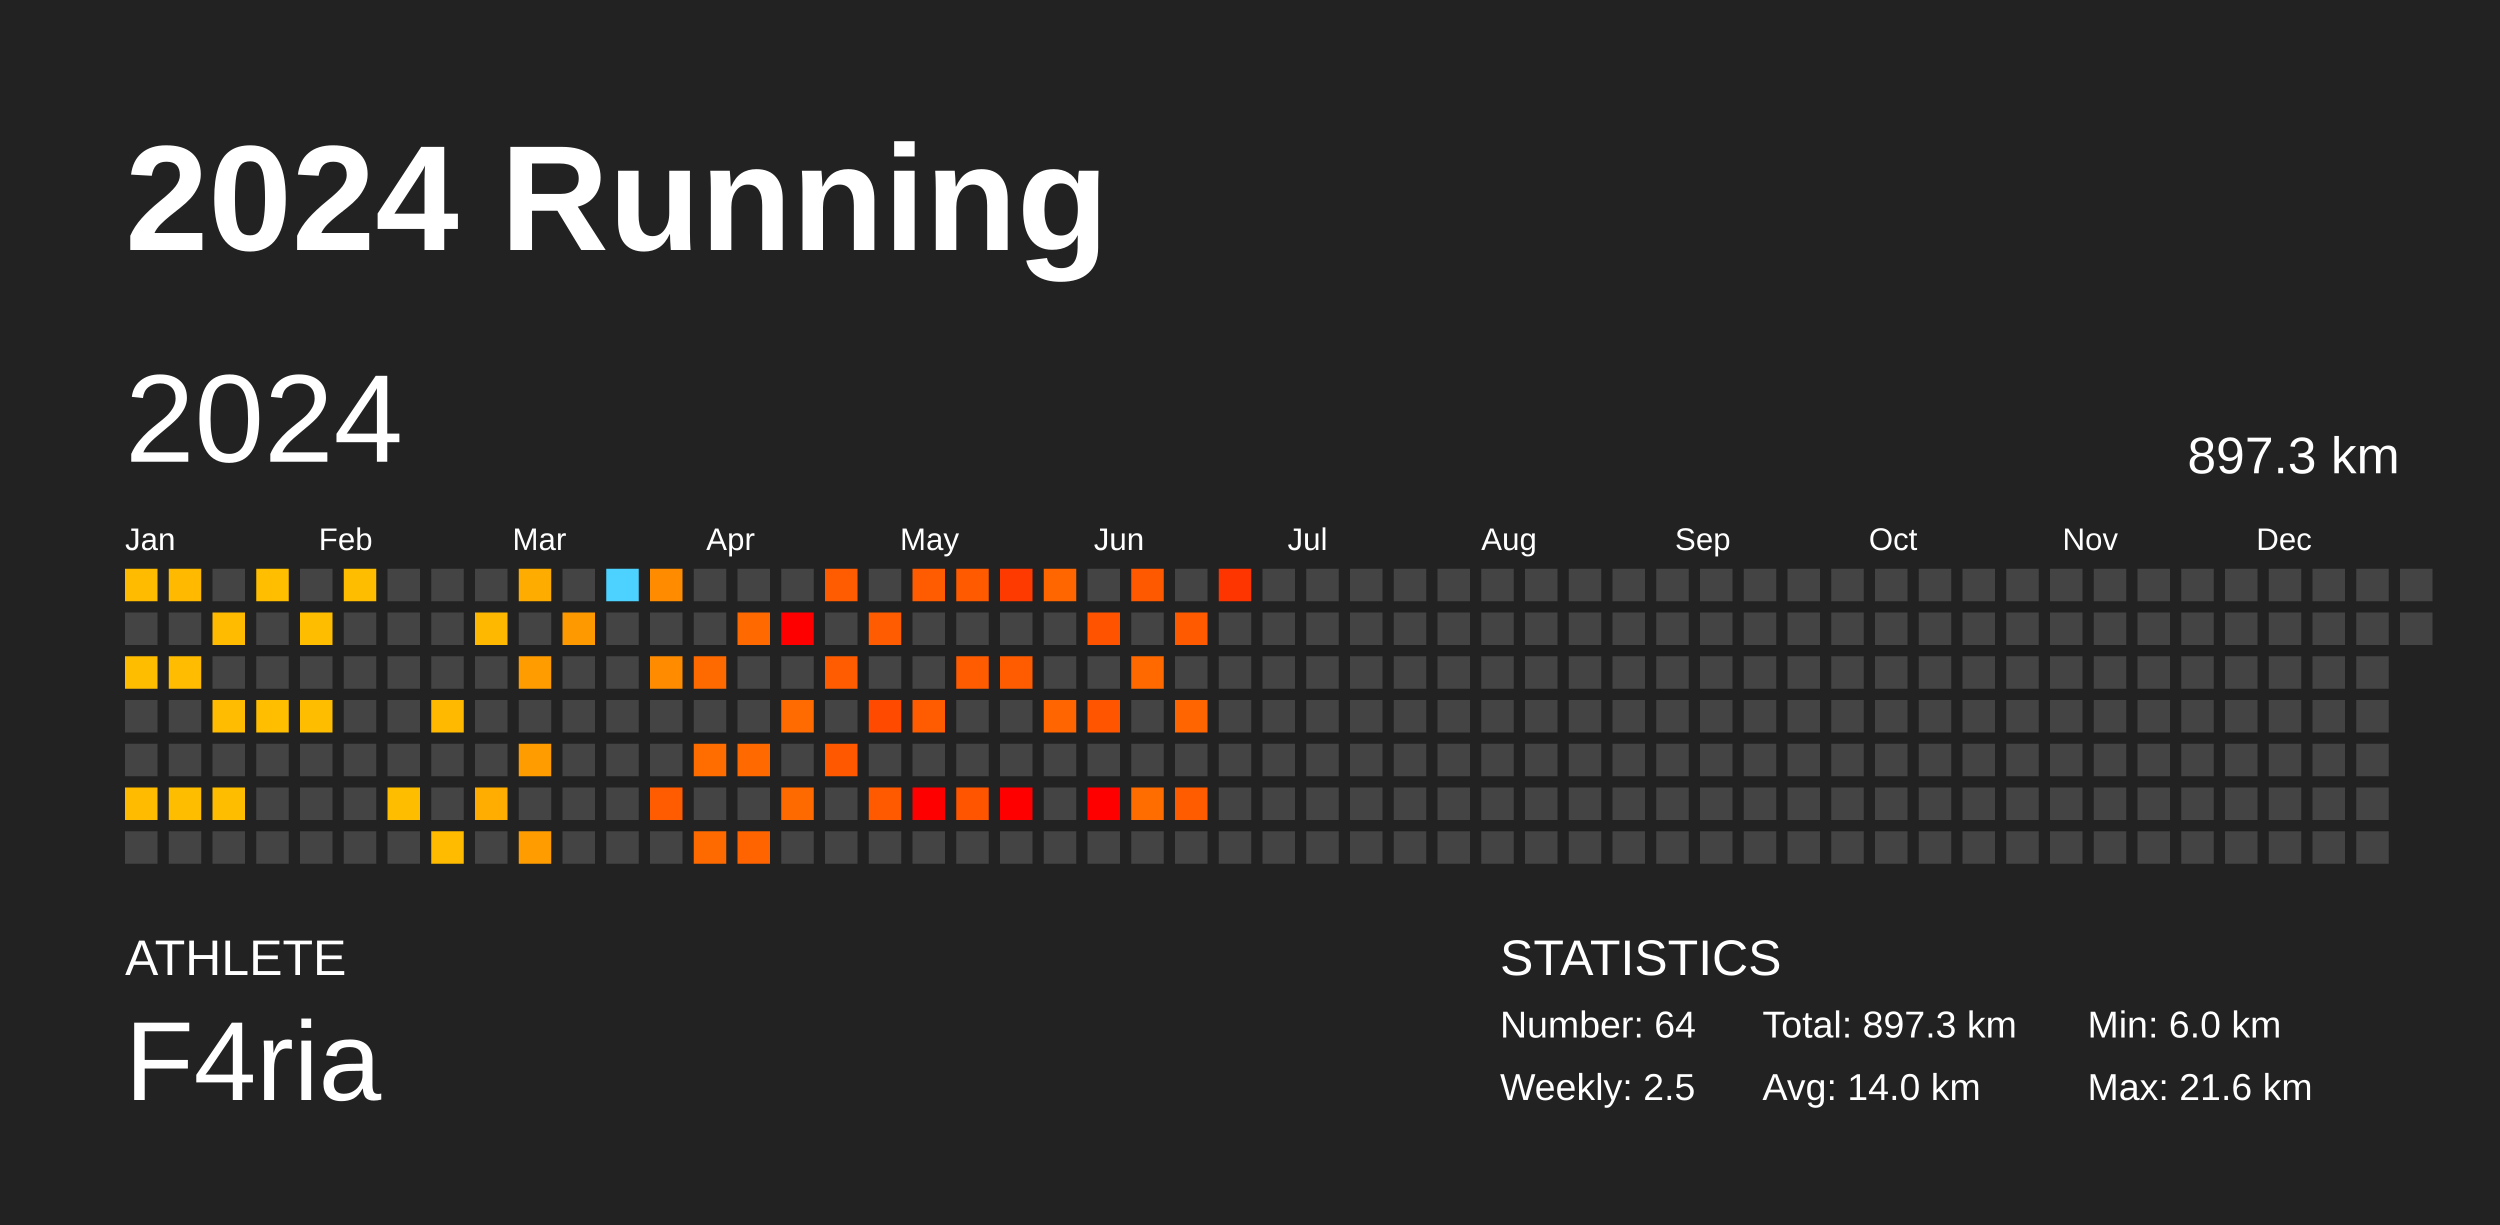
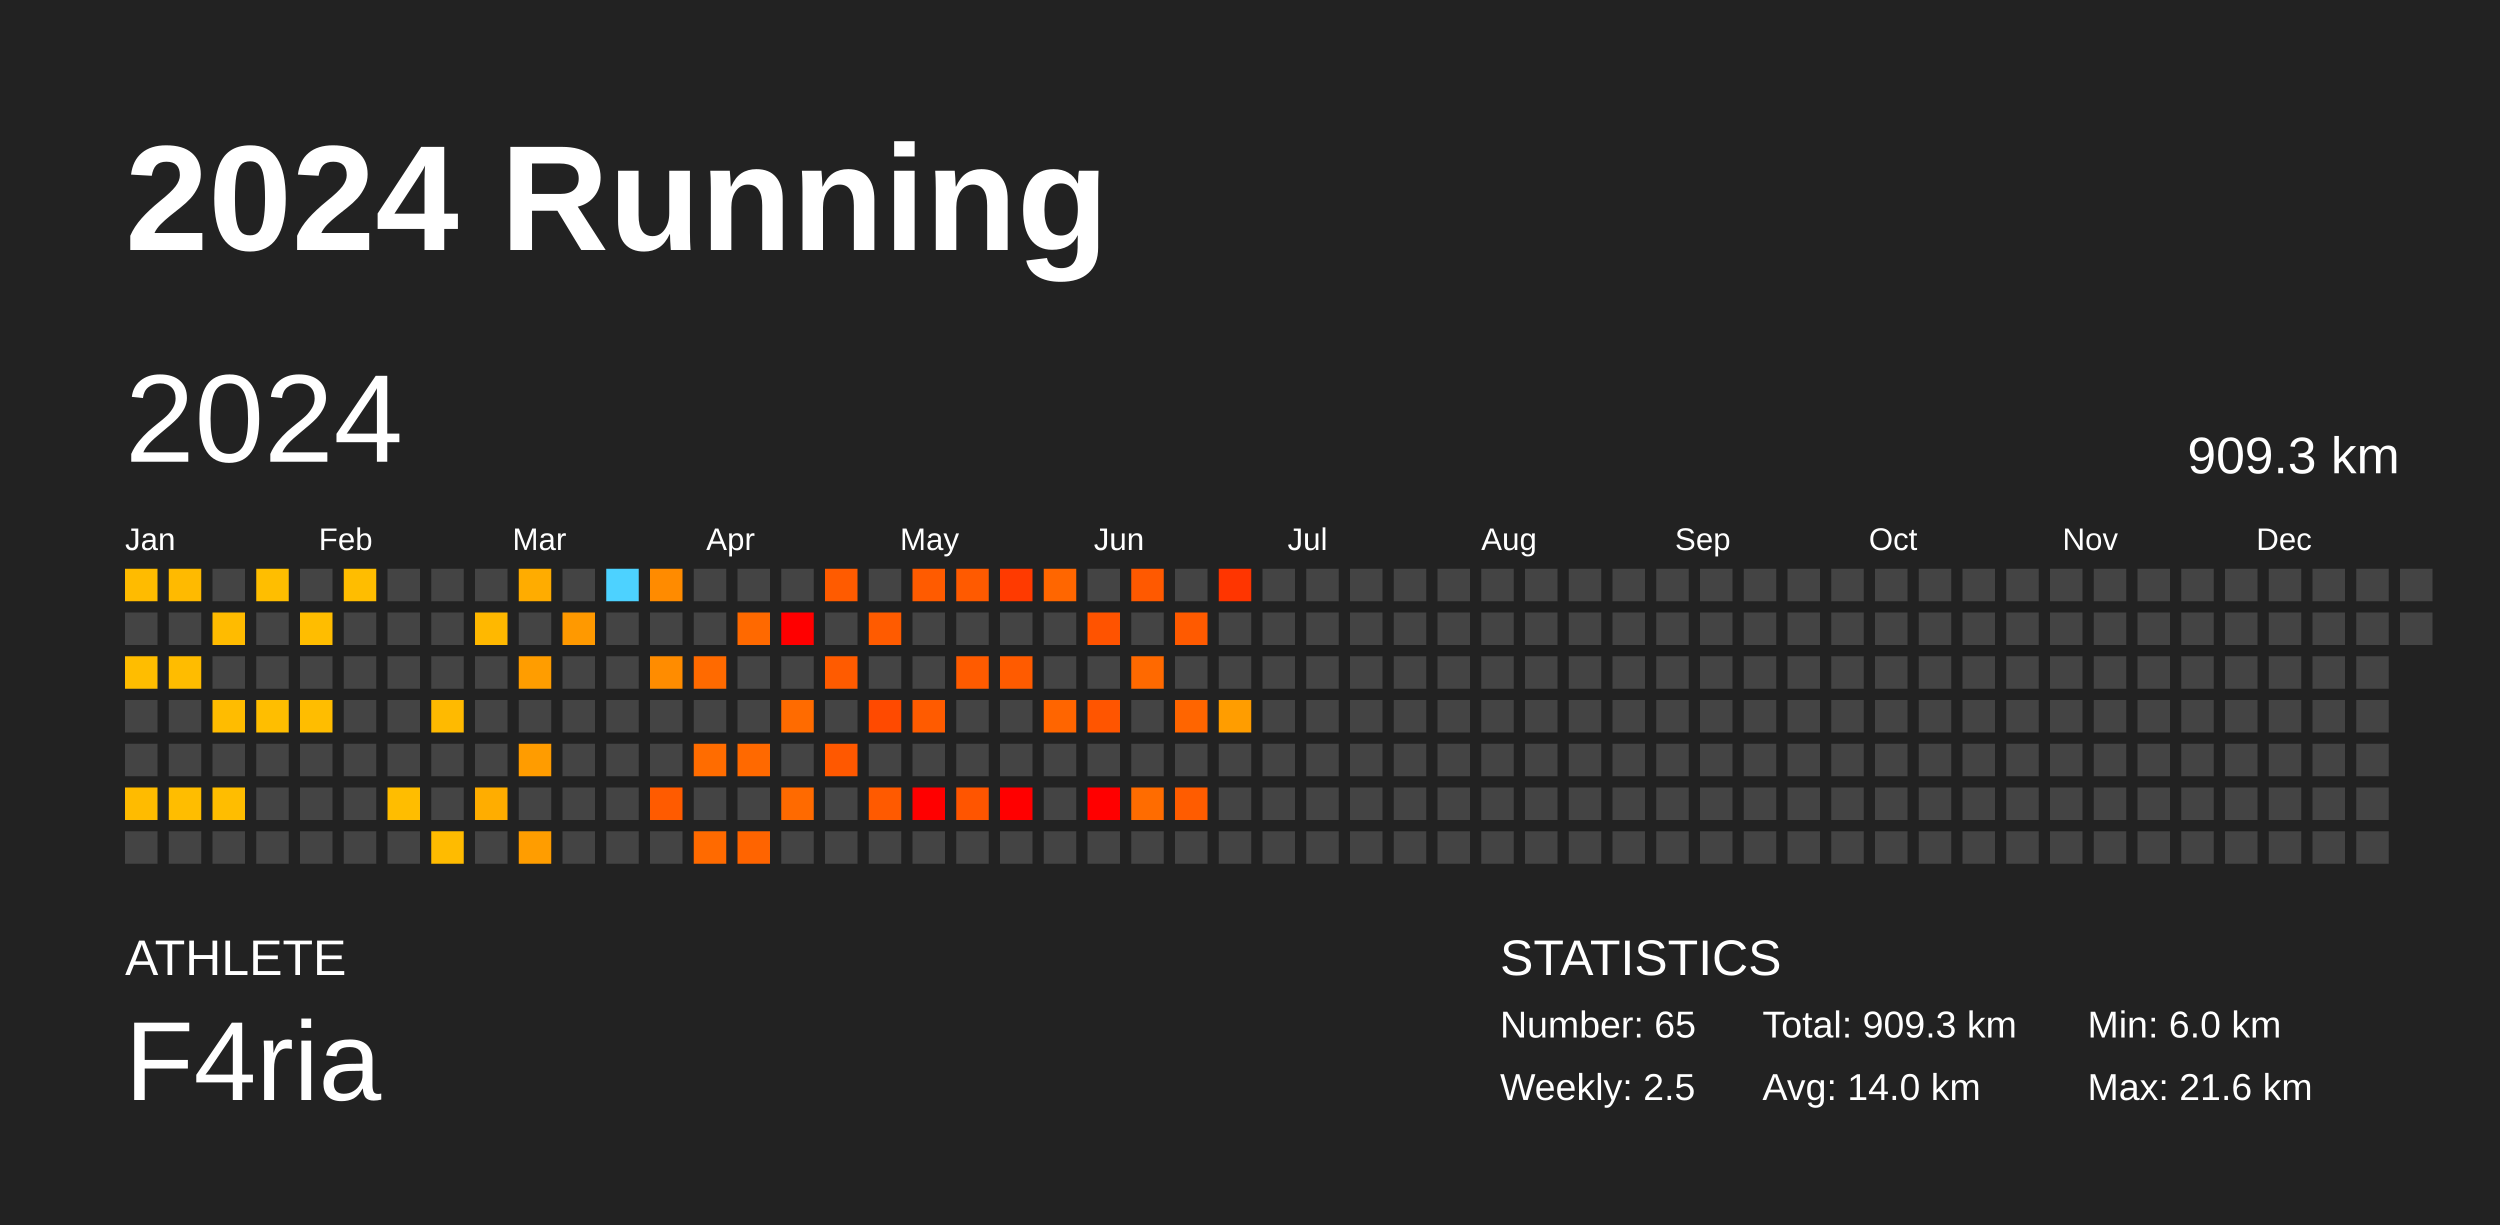
<svg xmlns="http://www.w3.org/2000/svg" baseProfile="full" height="98mm" version="1.1" viewBox="0,0,200,98" width="200mm">
  <defs />
  <rect fill="#222222" height="98" width="200" x="0" y="0" />
  <text fill="#FFFFFF" style="font-size:12px; font-family:Arial; font-weight:bold;" x="10" y="20">2024 Running</text>
  <text fill="#FFFFFF" style="font-size:4px; font-family:Arial" x="10" y="78">ATHLETE</text>
  <text fill="#FFFFFF" style="font-size:9px; font-family:Arial" x="10" y="88">F4ria</text>
  <text fill="#FFFFFF" style="font-size:4px; font-family:Arial" x="120" y="78">STATISTICS</text>
-   <text fill="#FFFFFF" style="font-size:3px; font-family:Arial" x="120" y="83">Number: 64</text>
+   <text fill="#FFFFFF" style="font-size:3px; font-family:Arial" x="120" y="83">Number: 65</text>
  <text fill="#FFFFFF" style="font-size:3px; font-family:Arial" x="120" y="88">Weekly: 2.5</text>
-   <text fill="#FFFFFF" style="font-size:3px; font-family:Arial" x="141" y="83">Total: 897.3 km</text>
+   <text fill="#FFFFFF" style="font-size:3px; font-family:Arial" x="141" y="83">Total: 909.3 km</text>
  <text fill="#FFFFFF" style="font-size:3px; font-family:Arial" x="141" y="88">Avg: 14.0 km</text>
  <text fill="#FFFFFF" style="font-size:3px; font-family:Arial" x="167" y="83">Min: 6.0 km</text>
  <text fill="#FFFFFF" style="font-size:3px; font-family:Arial" x="167" y="88">Max: 21.6 km</text>
  <text dominant-baseline="hanging" fill="#FFFFFF" style="font-size:10.0px; font-family:Arial;" x="10" y="30">2024</text>
-   <text dominant-baseline="hanging" fill="#FFFFFF" style="font-size:4.125px; font-family:Arial;" x="175" y="35">897.3 km</text>
+   <text dominant-baseline="hanging" fill="#FFFFFF" style="font-size:4.125px; font-family:Arial;" x="175" y="35">909.3 km</text>
  <text fill="#FFFFFF" style="font-size:2.5px; font-family:Arial" x="10.0" y="44">Jan</text>
  <text fill="#FFFFFF" style="font-size:2.5px; font-family:Arial" x="25.5" y="44">Feb</text>
  <text fill="#FFFFFF" style="font-size:2.5px; font-family:Arial" x="41.0" y="44">Mar</text>
  <text fill="#FFFFFF" style="font-size:2.5px; font-family:Arial" x="56.5" y="44">Apr</text>
  <text fill="#FFFFFF" style="font-size:2.5px; font-family:Arial" x="72.0" y="44">May</text>
  <text fill="#FFFFFF" style="font-size:2.5px; font-family:Arial" x="87.5" y="44">Jun</text>
  <text fill="#FFFFFF" style="font-size:2.5px; font-family:Arial" x="103.0" y="44">Jul</text>
  <text fill="#FFFFFF" style="font-size:2.5px; font-family:Arial" x="118.5" y="44">Aug</text>
  <text fill="#FFFFFF" style="font-size:2.5px; font-family:Arial" x="134.0" y="44">Sep</text>
  <text fill="#FFFFFF" style="font-size:2.5px; font-family:Arial" x="149.5" y="44">Oct</text>
  <text fill="#FFFFFF" style="font-size:2.5px; font-family:Arial" x="165.0" y="44">Nov</text>
  <text fill="#FFFFFF" style="font-size:2.5px; font-family:Arial" x="180.5" y="44">Dec</text>
  <rect fill="#ffbb00" height="2.6" width="2.6" x="10.0" y="45.5" />
  <rect fill="#444444" height="2.6" width="2.6" x="10.0" y="49.0" />
  <rect fill="#ffbd00" height="2.6" width="2.6" x="10.0" y="52.5" />
  <rect fill="#444444" height="2.6" width="2.6" x="10.0" y="56.0" />
  <rect fill="#444444" height="2.6" width="2.6" x="10.0" y="59.5" />
  <rect fill="#ffbb00" height="2.6" width="2.6" x="10.0" y="63.0" />
  <rect fill="#444444" height="2.6" width="2.6" x="10.0" y="66.5" />
  <rect fill="#ffba00" height="2.6" width="2.6" x="13.5" y="45.5" />
  <rect fill="#444444" height="2.6" width="2.6" x="13.5" y="49.0" />
  <rect fill="#ffbc00" height="2.6" width="2.6" x="13.5" y="52.5" />
  <rect fill="#444444" height="2.6" width="2.6" x="13.5" y="56.0" />
  <rect fill="#444444" height="2.6" width="2.6" x="13.5" y="59.5" />
  <rect fill="#ffbd00" height="2.6" width="2.6" x="13.5" y="63.0" />
  <rect fill="#444444" height="2.6" width="2.6" x="13.5" y="66.5" />
  <rect fill="#444444" height="2.6" width="2.6" x="17.0" y="45.5" />
  <rect fill="#ffbb00" height="2.6" width="2.6" x="17.0" y="49.0" />
  <rect fill="#444444" height="2.6" width="2.6" x="17.0" y="52.5" />
  <rect fill="#ffbc00" height="2.6" width="2.6" x="17.0" y="56.0" />
  <rect fill="#444444" height="2.6" width="2.6" x="17.0" y="59.5" />
  <rect fill="#ffbd00" height="2.6" width="2.6" x="17.0" y="63.0" />
  <rect fill="#444444" height="2.6" width="2.6" x="17.0" y="66.5" />
  <rect fill="#ffbe00" height="2.6" width="2.6" x="20.5" y="45.5" />
  <rect fill="#444444" height="2.6" width="2.6" x="20.5" y="49.0" />
  <rect fill="#444444" height="2.6" width="2.6" x="20.5" y="52.5" />
  <rect fill="#ffbe00" height="2.6" width="2.6" x="20.5" y="56.0" />
  <rect fill="#444444" height="2.6" width="2.6" x="20.5" y="59.5" />
  <rect fill="#444444" height="2.6" width="2.6" x="20.5" y="63.0" />
  <rect fill="#444444" height="2.6" width="2.6" x="20.5" y="66.5" />
  <rect fill="#444444" height="2.6" width="2.6" x="24.0" y="45.5" />
  <rect fill="#ffbd00" height="2.6" width="2.6" x="24.0" y="49.0" />
  <rect fill="#444444" height="2.6" width="2.6" x="24.0" y="52.5" />
  <rect fill="#ffbd00" height="2.6" width="2.6" x="24.0" y="56.0" />
  <rect fill="#444444" height="2.6" width="2.6" x="24.0" y="59.5" />
  <rect fill="#444444" height="2.6" width="2.6" x="24.0" y="63.0" />
  <rect fill="#444444" height="2.6" width="2.6" x="24.0" y="66.5" />
  <rect fill="#ffbd00" height="2.6" width="2.6" x="27.5" y="45.5" />
  <rect fill="#444444" height="2.6" width="2.6" x="27.5" y="49.0" />
  <rect fill="#444444" height="2.6" width="2.6" x="27.5" y="52.5" />
  <rect fill="#444444" height="2.6" width="2.6" x="27.5" y="56.0" />
  <rect fill="#444444" height="2.6" width="2.6" x="27.5" y="59.5" />
  <rect fill="#444444" height="2.6" width="2.6" x="27.5" y="63.0" />
  <rect fill="#444444" height="2.6" width="2.6" x="27.5" y="66.5" />
  <rect fill="#444444" height="2.6" width="2.6" x="31.0" y="45.5" />
  <rect fill="#444444" height="2.6" width="2.6" x="31.0" y="49.0" />
  <rect fill="#444444" height="2.6" width="2.6" x="31.0" y="52.5" />
  <rect fill="#444444" height="2.6" width="2.6" x="31.0" y="56.0" />
  <rect fill="#444444" height="2.6" width="2.6" x="31.0" y="59.5" />
  <rect fill="#ffbd00" height="2.6" width="2.6" x="31.0" y="63.0" />
  <rect fill="#444444" height="2.6" width="2.6" x="31.0" y="66.5" />
  <rect fill="#444444" height="2.6" width="2.6" x="34.5" y="45.5" />
  <rect fill="#444444" height="2.6" width="2.6" x="34.5" y="49.0" />
  <rect fill="#444444" height="2.6" width="2.6" x="34.5" y="52.5" />
  <rect fill="#ffba00" height="2.6" width="2.6" x="34.5" y="56.0" />
  <rect fill="#444444" height="2.6" width="2.6" x="34.5" y="59.5" />
  <rect fill="#444444" height="2.6" width="2.6" x="34.5" y="63.0" />
  <rect fill="#ffbb00" height="2.6" width="2.6" x="34.5" y="66.5" />
  <rect fill="#444444" height="2.6" width="2.6" x="38.0" y="45.5" />
  <rect fill="#ffb800" height="2.6" width="2.6" x="38.0" y="49.0" />
  <rect fill="#444444" height="2.6" width="2.6" x="38.0" y="52.5" />
  <rect fill="#444444" height="2.6" width="2.6" x="38.0" y="56.0" />
  <rect fill="#444444" height="2.6" width="2.6" x="38.0" y="59.5" />
  <rect fill="#ffad00" height="2.6" width="2.6" x="38.0" y="63.0" />
  <rect fill="#444444" height="2.6" width="2.6" x="38.0" y="66.5" />
  <rect fill="#ffac00" height="2.6" width="2.6" x="41.5" y="45.5" />
  <rect fill="#444444" height="2.6" width="2.6" x="41.5" y="49.0" />
  <rect fill="#ff9d00" height="2.6" width="2.6" x="41.5" y="52.5" />
  <rect fill="#444444" height="2.6" width="2.6" x="41.5" y="56.0" />
  <rect fill="#ff9c00" height="2.6" width="2.6" x="41.5" y="59.5" />
  <rect fill="#444444" height="2.6" width="2.6" x="41.5" y="63.0" />
  <rect fill="#ff9d00" height="2.6" width="2.6" x="41.5" y="66.5" />
  <rect fill="#444444" height="2.6" width="2.6" x="45.0" y="45.5" />
  <rect fill="#ff9900" height="2.6" width="2.6" x="45.0" y="49.0" />
  <rect fill="#444444" height="2.6" width="2.6" x="45.0" y="52.5" />
  <rect fill="#444444" height="2.6" width="2.6" x="45.0" y="56.0" />
  <rect fill="#444444" height="2.6" width="2.6" x="45.0" y="59.5" />
  <rect fill="#444444" height="2.6" width="2.6" x="45.0" y="63.0" />
  <rect fill="#444444" height="2.6" width="2.6" x="45.0" y="66.5" />
  <rect fill="#4dd2ff" height="2.6" width="2.6" x="48.5" y="45.5" />
  <rect fill="#444444" height="2.6" width="2.6" x="48.5" y="49.0" />
  <rect fill="#444444" height="2.6" width="2.6" x="48.5" y="52.5" />
  <rect fill="#444444" height="2.6" width="2.6" x="48.5" y="56.0" />
  <rect fill="#444444" height="2.6" width="2.6" x="48.5" y="59.5" />
  <rect fill="#444444" height="2.6" width="2.6" x="48.5" y="63.0" />
  <rect fill="#444444" height="2.6" width="2.6" x="48.5" y="66.5" />
  <rect fill="#ff8b00" height="2.6" width="2.6" x="52.0" y="45.5" />
  <rect fill="#444444" height="2.6" width="2.6" x="52.0" y="49.0" />
  <rect fill="#ff8c00" height="2.6" width="2.6" x="52.0" y="52.5" />
  <rect fill="#444444" height="2.6" width="2.6" x="52.0" y="56.0" />
  <rect fill="#444444" height="2.6" width="2.6" x="52.0" y="59.5" />
  <rect fill="#ff5b00" height="2.6" width="2.6" x="52.0" y="63.0" />
  <rect fill="#444444" height="2.6" width="2.6" x="52.0" y="66.5" />
  <rect fill="#444444" height="2.6" width="2.6" x="55.5" y="45.5" />
  <rect fill="#444444" height="2.6" width="2.6" x="55.5" y="49.0" />
  <rect fill="#ff6a00" height="2.6" width="2.6" x="55.5" y="52.5" />
  <rect fill="#444444" height="2.6" width="2.6" x="55.5" y="56.0" />
  <rect fill="#ff6c00" height="2.6" width="2.6" x="55.5" y="59.5" />
  <rect fill="#444444" height="2.6" width="2.6" x="55.5" y="63.0" />
  <rect fill="#ff6a00" height="2.6" width="2.6" x="55.5" y="66.5" />
  <rect fill="#444444" height="2.6" width="2.6" x="59.0" y="45.5" />
  <rect fill="#ff6900" height="2.6" width="2.6" x="59.0" y="49.0" />
  <rect fill="#444444" height="2.6" width="2.6" x="59.0" y="52.5" />
  <rect fill="#444444" height="2.6" width="2.6" x="59.0" y="56.0" />
  <rect fill="#ff6900" height="2.6" width="2.6" x="59.0" y="59.5" />
  <rect fill="#444444" height="2.6" width="2.6" x="59.0" y="63.0" />
  <rect fill="#ff6400" height="2.6" width="2.6" x="59.0" y="66.5" />
  <rect fill="#444444" height="2.6" width="2.6" x="62.5" y="45.5" />
  <rect fill="red" height="2.6" width="2.6" x="62.5" y="49.0" />
  <rect fill="#444444" height="2.6" width="2.6" x="62.5" y="52.5" />
  <rect fill="#ff6b00" height="2.6" width="2.6" x="62.5" y="56.0" />
  <rect fill="#444444" height="2.6" width="2.6" x="62.5" y="59.5" />
  <rect fill="#ff6a00" height="2.6" width="2.6" x="62.5" y="63.0" />
  <rect fill="#444444" height="2.6" width="2.6" x="62.5" y="66.5" />
  <rect fill="#ff5b00" height="2.6" width="2.6" x="66.0" y="45.5" />
  <rect fill="#444444" height="2.6" width="2.6" x="66.0" y="49.0" />
  <rect fill="#ff5b00" height="2.6" width="2.6" x="66.0" y="52.5" />
  <rect fill="#444444" height="2.6" width="2.6" x="66.0" y="56.0" />
  <rect fill="#ff5800" height="2.6" width="2.6" x="66.0" y="59.5" />
  <rect fill="#444444" height="2.6" width="2.6" x="66.0" y="63.0" />
  <rect fill="#444444" height="2.6" width="2.6" x="66.0" y="66.5" />
  <rect fill="#444444" height="2.6" width="2.6" x="69.5" y="45.5" />
  <rect fill="#ff5b00" height="2.6" width="2.6" x="69.5" y="49.0" />
  <rect fill="#444444" height="2.6" width="2.6" x="69.5" y="52.5" />
  <rect fill="#ff4a00" height="2.6" width="2.6" x="69.5" y="56.0" />
  <rect fill="#444444" height="2.6" width="2.6" x="69.5" y="59.5" />
  <rect fill="#ff5a00" height="2.6" width="2.6" x="69.5" y="63.0" />
  <rect fill="#444444" height="2.6" width="2.6" x="69.5" y="66.5" />
  <rect fill="#ff5b00" height="2.6" width="2.6" x="73.0" y="45.5" />
  <rect fill="#444444" height="2.6" width="2.6" x="73.0" y="49.0" />
  <rect fill="#444444" height="2.6" width="2.6" x="73.0" y="52.5" />
  <rect fill="#ff5b00" height="2.6" width="2.6" x="73.0" y="56.0" />
  <rect fill="#444444" height="2.6" width="2.6" x="73.0" y="59.5" />
  <rect fill="red" height="2.6" width="2.6" x="73.0" y="63.0" />
  <rect fill="#444444" height="2.6" width="2.6" x="73.0" y="66.5" />
  <rect fill="#ff5a00" height="2.6" width="2.6" x="76.5" y="45.5" />
  <rect fill="#444444" height="2.6" width="2.6" x="76.5" y="49.0" />
  <rect fill="#ff5b00" height="2.6" width="2.6" x="76.5" y="52.5" />
  <rect fill="#444444" height="2.6" width="2.6" x="76.5" y="56.0" />
  <rect fill="#444444" height="2.6" width="2.6" x="76.5" y="59.5" />
  <rect fill="#ff5500" height="2.6" width="2.6" x="76.5" y="63.0" />
  <rect fill="#444444" height="2.6" width="2.6" x="76.5" y="66.5" />
  <rect fill="#ff3a00" height="2.6" width="2.6" x="80.0" y="45.5" />
  <rect fill="#444444" height="2.6" width="2.6" x="80.0" y="49.0" />
  <rect fill="#ff5b00" height="2.6" width="2.6" x="80.0" y="52.5" />
  <rect fill="#444444" height="2.6" width="2.6" x="80.0" y="56.0" />
  <rect fill="#444444" height="2.6" width="2.6" x="80.0" y="59.5" />
  <rect fill="red" height="2.6" width="2.6" x="80.0" y="63.0" />
  <rect fill="#444444" height="2.6" width="2.6" x="80.0" y="66.5" />
  <rect fill="#ff6600" height="2.6" width="2.6" x="83.5" y="45.5" />
  <rect fill="#444444" height="2.6" width="2.6" x="83.5" y="49.0" />
  <rect fill="#444444" height="2.6" width="2.6" x="83.5" y="52.5" />
  <rect fill="#ff6500" height="2.6" width="2.6" x="83.5" y="56.0" />
  <rect fill="#444444" height="2.6" width="2.6" x="83.5" y="59.5" />
  <rect fill="#444444" height="2.6" width="2.6" x="83.5" y="63.0" />
  <rect fill="#444444" height="2.6" width="2.6" x="83.5" y="66.5" />
  <rect fill="#444444" height="2.6" width="2.6" x="87.0" y="45.5" />
  <rect fill="#ff5300" height="2.6" width="2.6" x="87.0" y="49.0" />
  <rect fill="#444444" height="2.6" width="2.6" x="87.0" y="52.5" />
  <rect fill="#ff5500" height="2.6" width="2.6" x="87.0" y="56.0" />
  <rect fill="#444444" height="2.6" width="2.6" x="87.0" y="59.5" />
  <rect fill="red" height="2.6" width="2.6" x="87.0" y="63.0" />
  <rect fill="#444444" height="2.6" width="2.6" x="87.0" y="66.5" />
  <rect fill="#ff5900" height="2.6" width="2.6" x="90.5" y="45.5" />
  <rect fill="#444444" height="2.6" width="2.6" x="90.5" y="49.0" />
  <rect fill="#ff6900" height="2.6" width="2.6" x="90.5" y="52.5" />
  <rect fill="#444444" height="2.6" width="2.6" x="90.5" y="56.0" />
  <rect fill="#444444" height="2.6" width="2.6" x="90.5" y="59.5" />
  <rect fill="#ff6c00" height="2.6" width="2.6" x="90.5" y="63.0" />
  <rect fill="#444444" height="2.6" width="2.6" x="90.5" y="66.5" />
  <rect fill="#444444" height="2.6" width="2.6" x="94.0" y="45.5" />
  <rect fill="#ff5a00" height="2.6" width="2.6" x="94.0" y="49.0" />
  <rect fill="#444444" height="2.6" width="2.6" x="94.0" y="52.5" />
  <rect fill="#ff6500" height="2.6" width="2.6" x="94.0" y="56.0" />
  <rect fill="#444444" height="2.6" width="2.6" x="94.0" y="59.5" />
  <rect fill="#ff5c00" height="2.6" width="2.6" x="94.0" y="63.0" />
  <rect fill="#444444" height="2.6" width="2.6" x="94.0" y="66.5" />
  <rect fill="#ff3500" height="2.6" width="2.6" x="97.5" y="45.5" />
  <rect fill="#444444" height="2.6" width="2.6" x="97.5" y="49.0" />
  <rect fill="#444444" height="2.6" width="2.6" x="97.5" y="52.5" />
-   <rect fill="#444444" height="2.6" width="2.6" x="97.5" y="56.0" />
+   <rect fill="#ff9d00" height="2.6" width="2.6" x="97.5" y="56.0" />
  <rect fill="#444444" height="2.6" width="2.6" x="97.5" y="59.5" />
  <rect fill="#444444" height="2.6" width="2.6" x="97.5" y="63.0" />
  <rect fill="#444444" height="2.6" width="2.6" x="97.5" y="66.5" />
  <rect fill="#444444" height="2.6" width="2.6" x="101.0" y="45.5" />
  <rect fill="#444444" height="2.6" width="2.6" x="101.0" y="49.0" />
  <rect fill="#444444" height="2.6" width="2.6" x="101.0" y="52.5" />
  <rect fill="#444444" height="2.6" width="2.6" x="101.0" y="56.0" />
  <rect fill="#444444" height="2.6" width="2.6" x="101.0" y="59.5" />
  <rect fill="#444444" height="2.6" width="2.6" x="101.0" y="63.0" />
  <rect fill="#444444" height="2.6" width="2.6" x="101.0" y="66.5" />
  <rect fill="#444444" height="2.6" width="2.6" x="104.5" y="45.5" />
  <rect fill="#444444" height="2.6" width="2.6" x="104.5" y="49.0" />
  <rect fill="#444444" height="2.6" width="2.6" x="104.5" y="52.5" />
  <rect fill="#444444" height="2.6" width="2.6" x="104.5" y="56.0" />
  <rect fill="#444444" height="2.6" width="2.6" x="104.5" y="59.5" />
  <rect fill="#444444" height="2.6" width="2.6" x="104.5" y="63.0" />
  <rect fill="#444444" height="2.6" width="2.6" x="104.5" y="66.5" />
  <rect fill="#444444" height="2.6" width="2.6" x="108.0" y="45.5" />
  <rect fill="#444444" height="2.6" width="2.6" x="108.0" y="49.0" />
  <rect fill="#444444" height="2.6" width="2.6" x="108.0" y="52.5" />
  <rect fill="#444444" height="2.6" width="2.6" x="108.0" y="56.0" />
  <rect fill="#444444" height="2.6" width="2.6" x="108.0" y="59.5" />
  <rect fill="#444444" height="2.6" width="2.6" x="108.0" y="63.0" />
  <rect fill="#444444" height="2.6" width="2.6" x="108.0" y="66.5" />
  <rect fill="#444444" height="2.6" width="2.6" x="111.5" y="45.5" />
  <rect fill="#444444" height="2.6" width="2.6" x="111.5" y="49.0" />
  <rect fill="#444444" height="2.6" width="2.6" x="111.5" y="52.5" />
  <rect fill="#444444" height="2.6" width="2.6" x="111.5" y="56.0" />
  <rect fill="#444444" height="2.6" width="2.6" x="111.5" y="59.5" />
  <rect fill="#444444" height="2.6" width="2.6" x="111.5" y="63.0" />
  <rect fill="#444444" height="2.6" width="2.6" x="111.5" y="66.5" />
  <rect fill="#444444" height="2.6" width="2.6" x="115.0" y="45.5" />
  <rect fill="#444444" height="2.6" width="2.6" x="115.0" y="49.0" />
  <rect fill="#444444" height="2.6" width="2.6" x="115.0" y="52.5" />
  <rect fill="#444444" height="2.6" width="2.6" x="115.0" y="56.0" />
  <rect fill="#444444" height="2.6" width="2.6" x="115.0" y="59.5" />
  <rect fill="#444444" height="2.6" width="2.6" x="115.0" y="63.0" />
  <rect fill="#444444" height="2.6" width="2.6" x="115.0" y="66.5" />
  <rect fill="#444444" height="2.6" width="2.6" x="118.5" y="45.5" />
  <rect fill="#444444" height="2.6" width="2.6" x="118.5" y="49.0" />
  <rect fill="#444444" height="2.6" width="2.6" x="118.5" y="52.5" />
  <rect fill="#444444" height="2.6" width="2.6" x="118.5" y="56.0" />
  <rect fill="#444444" height="2.6" width="2.6" x="118.5" y="59.5" />
  <rect fill="#444444" height="2.6" width="2.6" x="118.5" y="63.0" />
  <rect fill="#444444" height="2.6" width="2.6" x="118.5" y="66.5" />
  <rect fill="#444444" height="2.6" width="2.6" x="122.0" y="45.5" />
  <rect fill="#444444" height="2.6" width="2.6" x="122.0" y="49.0" />
  <rect fill="#444444" height="2.6" width="2.6" x="122.0" y="52.5" />
  <rect fill="#444444" height="2.6" width="2.6" x="122.0" y="56.0" />
  <rect fill="#444444" height="2.6" width="2.6" x="122.0" y="59.5" />
  <rect fill="#444444" height="2.6" width="2.6" x="122.0" y="63.0" />
  <rect fill="#444444" height="2.6" width="2.6" x="122.0" y="66.5" />
  <rect fill="#444444" height="2.6" width="2.6" x="125.5" y="45.5" />
  <rect fill="#444444" height="2.6" width="2.6" x="125.5" y="49.0" />
  <rect fill="#444444" height="2.6" width="2.6" x="125.5" y="52.5" />
  <rect fill="#444444" height="2.6" width="2.6" x="125.5" y="56.0" />
  <rect fill="#444444" height="2.6" width="2.6" x="125.5" y="59.5" />
  <rect fill="#444444" height="2.6" width="2.6" x="125.5" y="63.0" />
  <rect fill="#444444" height="2.6" width="2.6" x="125.5" y="66.5" />
  <rect fill="#444444" height="2.6" width="2.6" x="129.0" y="45.5" />
  <rect fill="#444444" height="2.6" width="2.6" x="129.0" y="49.0" />
  <rect fill="#444444" height="2.6" width="2.6" x="129.0" y="52.5" />
  <rect fill="#444444" height="2.6" width="2.6" x="129.0" y="56.0" />
  <rect fill="#444444" height="2.6" width="2.6" x="129.0" y="59.5" />
  <rect fill="#444444" height="2.6" width="2.6" x="129.0" y="63.0" />
  <rect fill="#444444" height="2.6" width="2.6" x="129.0" y="66.5" />
  <rect fill="#444444" height="2.6" width="2.6" x="132.5" y="45.5" />
  <rect fill="#444444" height="2.6" width="2.6" x="132.5" y="49.0" />
  <rect fill="#444444" height="2.6" width="2.6" x="132.5" y="52.5" />
  <rect fill="#444444" height="2.6" width="2.6" x="132.5" y="56.0" />
  <rect fill="#444444" height="2.6" width="2.6" x="132.5" y="59.5" />
  <rect fill="#444444" height="2.6" width="2.6" x="132.5" y="63.0" />
  <rect fill="#444444" height="2.6" width="2.6" x="132.5" y="66.5" />
  <rect fill="#444444" height="2.6" width="2.6" x="136.0" y="45.5" />
  <rect fill="#444444" height="2.6" width="2.6" x="136.0" y="49.0" />
  <rect fill="#444444" height="2.6" width="2.6" x="136.0" y="52.5" />
  <rect fill="#444444" height="2.6" width="2.6" x="136.0" y="56.0" />
  <rect fill="#444444" height="2.6" width="2.6" x="136.0" y="59.5" />
  <rect fill="#444444" height="2.6" width="2.6" x="136.0" y="63.0" />
  <rect fill="#444444" height="2.6" width="2.6" x="136.0" y="66.5" />
  <rect fill="#444444" height="2.6" width="2.6" x="139.5" y="45.5" />
  <rect fill="#444444" height="2.6" width="2.6" x="139.5" y="49.0" />
  <rect fill="#444444" height="2.6" width="2.6" x="139.5" y="52.5" />
  <rect fill="#444444" height="2.6" width="2.6" x="139.5" y="56.0" />
  <rect fill="#444444" height="2.6" width="2.6" x="139.5" y="59.5" />
  <rect fill="#444444" height="2.6" width="2.6" x="139.5" y="63.0" />
  <rect fill="#444444" height="2.6" width="2.6" x="139.5" y="66.5" />
  <rect fill="#444444" height="2.6" width="2.6" x="143.0" y="45.5" />
  <rect fill="#444444" height="2.6" width="2.6" x="143.0" y="49.0" />
  <rect fill="#444444" height="2.6" width="2.6" x="143.0" y="52.5" />
  <rect fill="#444444" height="2.6" width="2.6" x="143.0" y="56.0" />
  <rect fill="#444444" height="2.6" width="2.6" x="143.0" y="59.5" />
  <rect fill="#444444" height="2.6" width="2.6" x="143.0" y="63.0" />
  <rect fill="#444444" height="2.6" width="2.6" x="143.0" y="66.5" />
  <rect fill="#444444" height="2.6" width="2.6" x="146.5" y="45.5" />
  <rect fill="#444444" height="2.6" width="2.6" x="146.5" y="49.0" />
  <rect fill="#444444" height="2.6" width="2.6" x="146.5" y="52.5" />
  <rect fill="#444444" height="2.6" width="2.6" x="146.5" y="56.0" />
  <rect fill="#444444" height="2.6" width="2.6" x="146.5" y="59.5" />
  <rect fill="#444444" height="2.6" width="2.6" x="146.5" y="63.0" />
  <rect fill="#444444" height="2.6" width="2.6" x="146.5" y="66.5" />
  <rect fill="#444444" height="2.6" width="2.6" x="150.0" y="45.5" />
  <rect fill="#444444" height="2.6" width="2.6" x="150.0" y="49.0" />
  <rect fill="#444444" height="2.6" width="2.6" x="150.0" y="52.5" />
  <rect fill="#444444" height="2.6" width="2.6" x="150.0" y="56.0" />
  <rect fill="#444444" height="2.6" width="2.6" x="150.0" y="59.5" />
  <rect fill="#444444" height="2.6" width="2.6" x="150.0" y="63.0" />
  <rect fill="#444444" height="2.6" width="2.6" x="150.0" y="66.5" />
  <rect fill="#444444" height="2.6" width="2.6" x="153.5" y="45.5" />
  <rect fill="#444444" height="2.6" width="2.6" x="153.5" y="49.0" />
  <rect fill="#444444" height="2.6" width="2.6" x="153.5" y="52.5" />
  <rect fill="#444444" height="2.6" width="2.6" x="153.5" y="56.0" />
  <rect fill="#444444" height="2.6" width="2.6" x="153.5" y="59.5" />
  <rect fill="#444444" height="2.6" width="2.6" x="153.5" y="63.0" />
  <rect fill="#444444" height="2.6" width="2.6" x="153.5" y="66.5" />
  <rect fill="#444444" height="2.6" width="2.6" x="157.0" y="45.5" />
  <rect fill="#444444" height="2.6" width="2.6" x="157.0" y="49.0" />
  <rect fill="#444444" height="2.6" width="2.6" x="157.0" y="52.5" />
  <rect fill="#444444" height="2.6" width="2.6" x="157.0" y="56.0" />
  <rect fill="#444444" height="2.6" width="2.6" x="157.0" y="59.5" />
  <rect fill="#444444" height="2.6" width="2.6" x="157.0" y="63.0" />
  <rect fill="#444444" height="2.6" width="2.6" x="157.0" y="66.5" />
  <rect fill="#444444" height="2.6" width="2.6" x="160.5" y="45.5" />
  <rect fill="#444444" height="2.6" width="2.6" x="160.5" y="49.0" />
  <rect fill="#444444" height="2.6" width="2.6" x="160.5" y="52.5" />
  <rect fill="#444444" height="2.6" width="2.6" x="160.5" y="56.0" />
  <rect fill="#444444" height="2.6" width="2.6" x="160.5" y="59.5" />
  <rect fill="#444444" height="2.6" width="2.6" x="160.5" y="63.0" />
  <rect fill="#444444" height="2.6" width="2.6" x="160.5" y="66.5" />
  <rect fill="#444444" height="2.6" width="2.6" x="164.0" y="45.5" />
  <rect fill="#444444" height="2.6" width="2.6" x="164.0" y="49.0" />
  <rect fill="#444444" height="2.6" width="2.6" x="164.0" y="52.5" />
  <rect fill="#444444" height="2.6" width="2.6" x="164.0" y="56.0" />
  <rect fill="#444444" height="2.6" width="2.6" x="164.0" y="59.5" />
  <rect fill="#444444" height="2.6" width="2.6" x="164.0" y="63.0" />
  <rect fill="#444444" height="2.6" width="2.6" x="164.0" y="66.5" />
  <rect fill="#444444" height="2.6" width="2.6" x="167.5" y="45.5" />
  <rect fill="#444444" height="2.6" width="2.6" x="167.5" y="49.0" />
  <rect fill="#444444" height="2.6" width="2.6" x="167.5" y="52.5" />
  <rect fill="#444444" height="2.6" width="2.6" x="167.5" y="56.0" />
  <rect fill="#444444" height="2.6" width="2.6" x="167.5" y="59.5" />
  <rect fill="#444444" height="2.6" width="2.6" x="167.5" y="63.0" />
  <rect fill="#444444" height="2.6" width="2.6" x="167.5" y="66.5" />
  <rect fill="#444444" height="2.6" width="2.6" x="171.0" y="45.5" />
  <rect fill="#444444" height="2.6" width="2.6" x="171.0" y="49.0" />
  <rect fill="#444444" height="2.6" width="2.6" x="171.0" y="52.5" />
  <rect fill="#444444" height="2.6" width="2.6" x="171.0" y="56.0" />
  <rect fill="#444444" height="2.6" width="2.6" x="171.0" y="59.5" />
  <rect fill="#444444" height="2.6" width="2.6" x="171.0" y="63.0" />
  <rect fill="#444444" height="2.6" width="2.6" x="171.0" y="66.5" />
  <rect fill="#444444" height="2.6" width="2.6" x="174.5" y="45.5" />
  <rect fill="#444444" height="2.6" width="2.6" x="174.5" y="49.0" />
  <rect fill="#444444" height="2.6" width="2.6" x="174.5" y="52.5" />
  <rect fill="#444444" height="2.6" width="2.6" x="174.5" y="56.0" />
  <rect fill="#444444" height="2.6" width="2.6" x="174.5" y="59.5" />
  <rect fill="#444444" height="2.6" width="2.6" x="174.5" y="63.0" />
  <rect fill="#444444" height="2.6" width="2.6" x="174.5" y="66.5" />
  <rect fill="#444444" height="2.6" width="2.6" x="178.0" y="45.5" />
  <rect fill="#444444" height="2.6" width="2.6" x="178.0" y="49.0" />
  <rect fill="#444444" height="2.6" width="2.6" x="178.0" y="52.5" />
  <rect fill="#444444" height="2.6" width="2.6" x="178.0" y="56.0" />
  <rect fill="#444444" height="2.6" width="2.6" x="178.0" y="59.5" />
  <rect fill="#444444" height="2.6" width="2.6" x="178.0" y="63.0" />
  <rect fill="#444444" height="2.6" width="2.6" x="178.0" y="66.5" />
  <rect fill="#444444" height="2.6" width="2.6" x="181.5" y="45.5" />
  <rect fill="#444444" height="2.6" width="2.6" x="181.5" y="49.0" />
  <rect fill="#444444" height="2.6" width="2.6" x="181.5" y="52.5" />
  <rect fill="#444444" height="2.6" width="2.6" x="181.5" y="56.0" />
  <rect fill="#444444" height="2.6" width="2.6" x="181.5" y="59.5" />
  <rect fill="#444444" height="2.6" width="2.6" x="181.5" y="63.0" />
  <rect fill="#444444" height="2.6" width="2.6" x="181.5" y="66.5" />
  <rect fill="#444444" height="2.6" width="2.6" x="185.0" y="45.5" />
  <rect fill="#444444" height="2.6" width="2.6" x="185.0" y="49.0" />
  <rect fill="#444444" height="2.6" width="2.6" x="185.0" y="52.5" />
  <rect fill="#444444" height="2.6" width="2.6" x="185.0" y="56.0" />
  <rect fill="#444444" height="2.6" width="2.6" x="185.0" y="59.5" />
  <rect fill="#444444" height="2.6" width="2.6" x="185.0" y="63.0" />
  <rect fill="#444444" height="2.6" width="2.6" x="185.0" y="66.5" />
  <rect fill="#444444" height="2.6" width="2.6" x="188.5" y="45.5" />
  <rect fill="#444444" height="2.6" width="2.6" x="188.5" y="49.0" />
  <rect fill="#444444" height="2.6" width="2.6" x="188.5" y="52.5" />
  <rect fill="#444444" height="2.6" width="2.6" x="188.5" y="56.0" />
  <rect fill="#444444" height="2.6" width="2.6" x="188.5" y="59.5" />
  <rect fill="#444444" height="2.6" width="2.6" x="188.5" y="63.0" />
  <rect fill="#444444" height="2.6" width="2.6" x="188.5" y="66.5" />
  <rect fill="#444444" height="2.6" width="2.6" x="192.0" y="45.5" />
  <rect fill="#444444" height="2.6" width="2.6" x="192.0" y="49.0" />
</svg>
